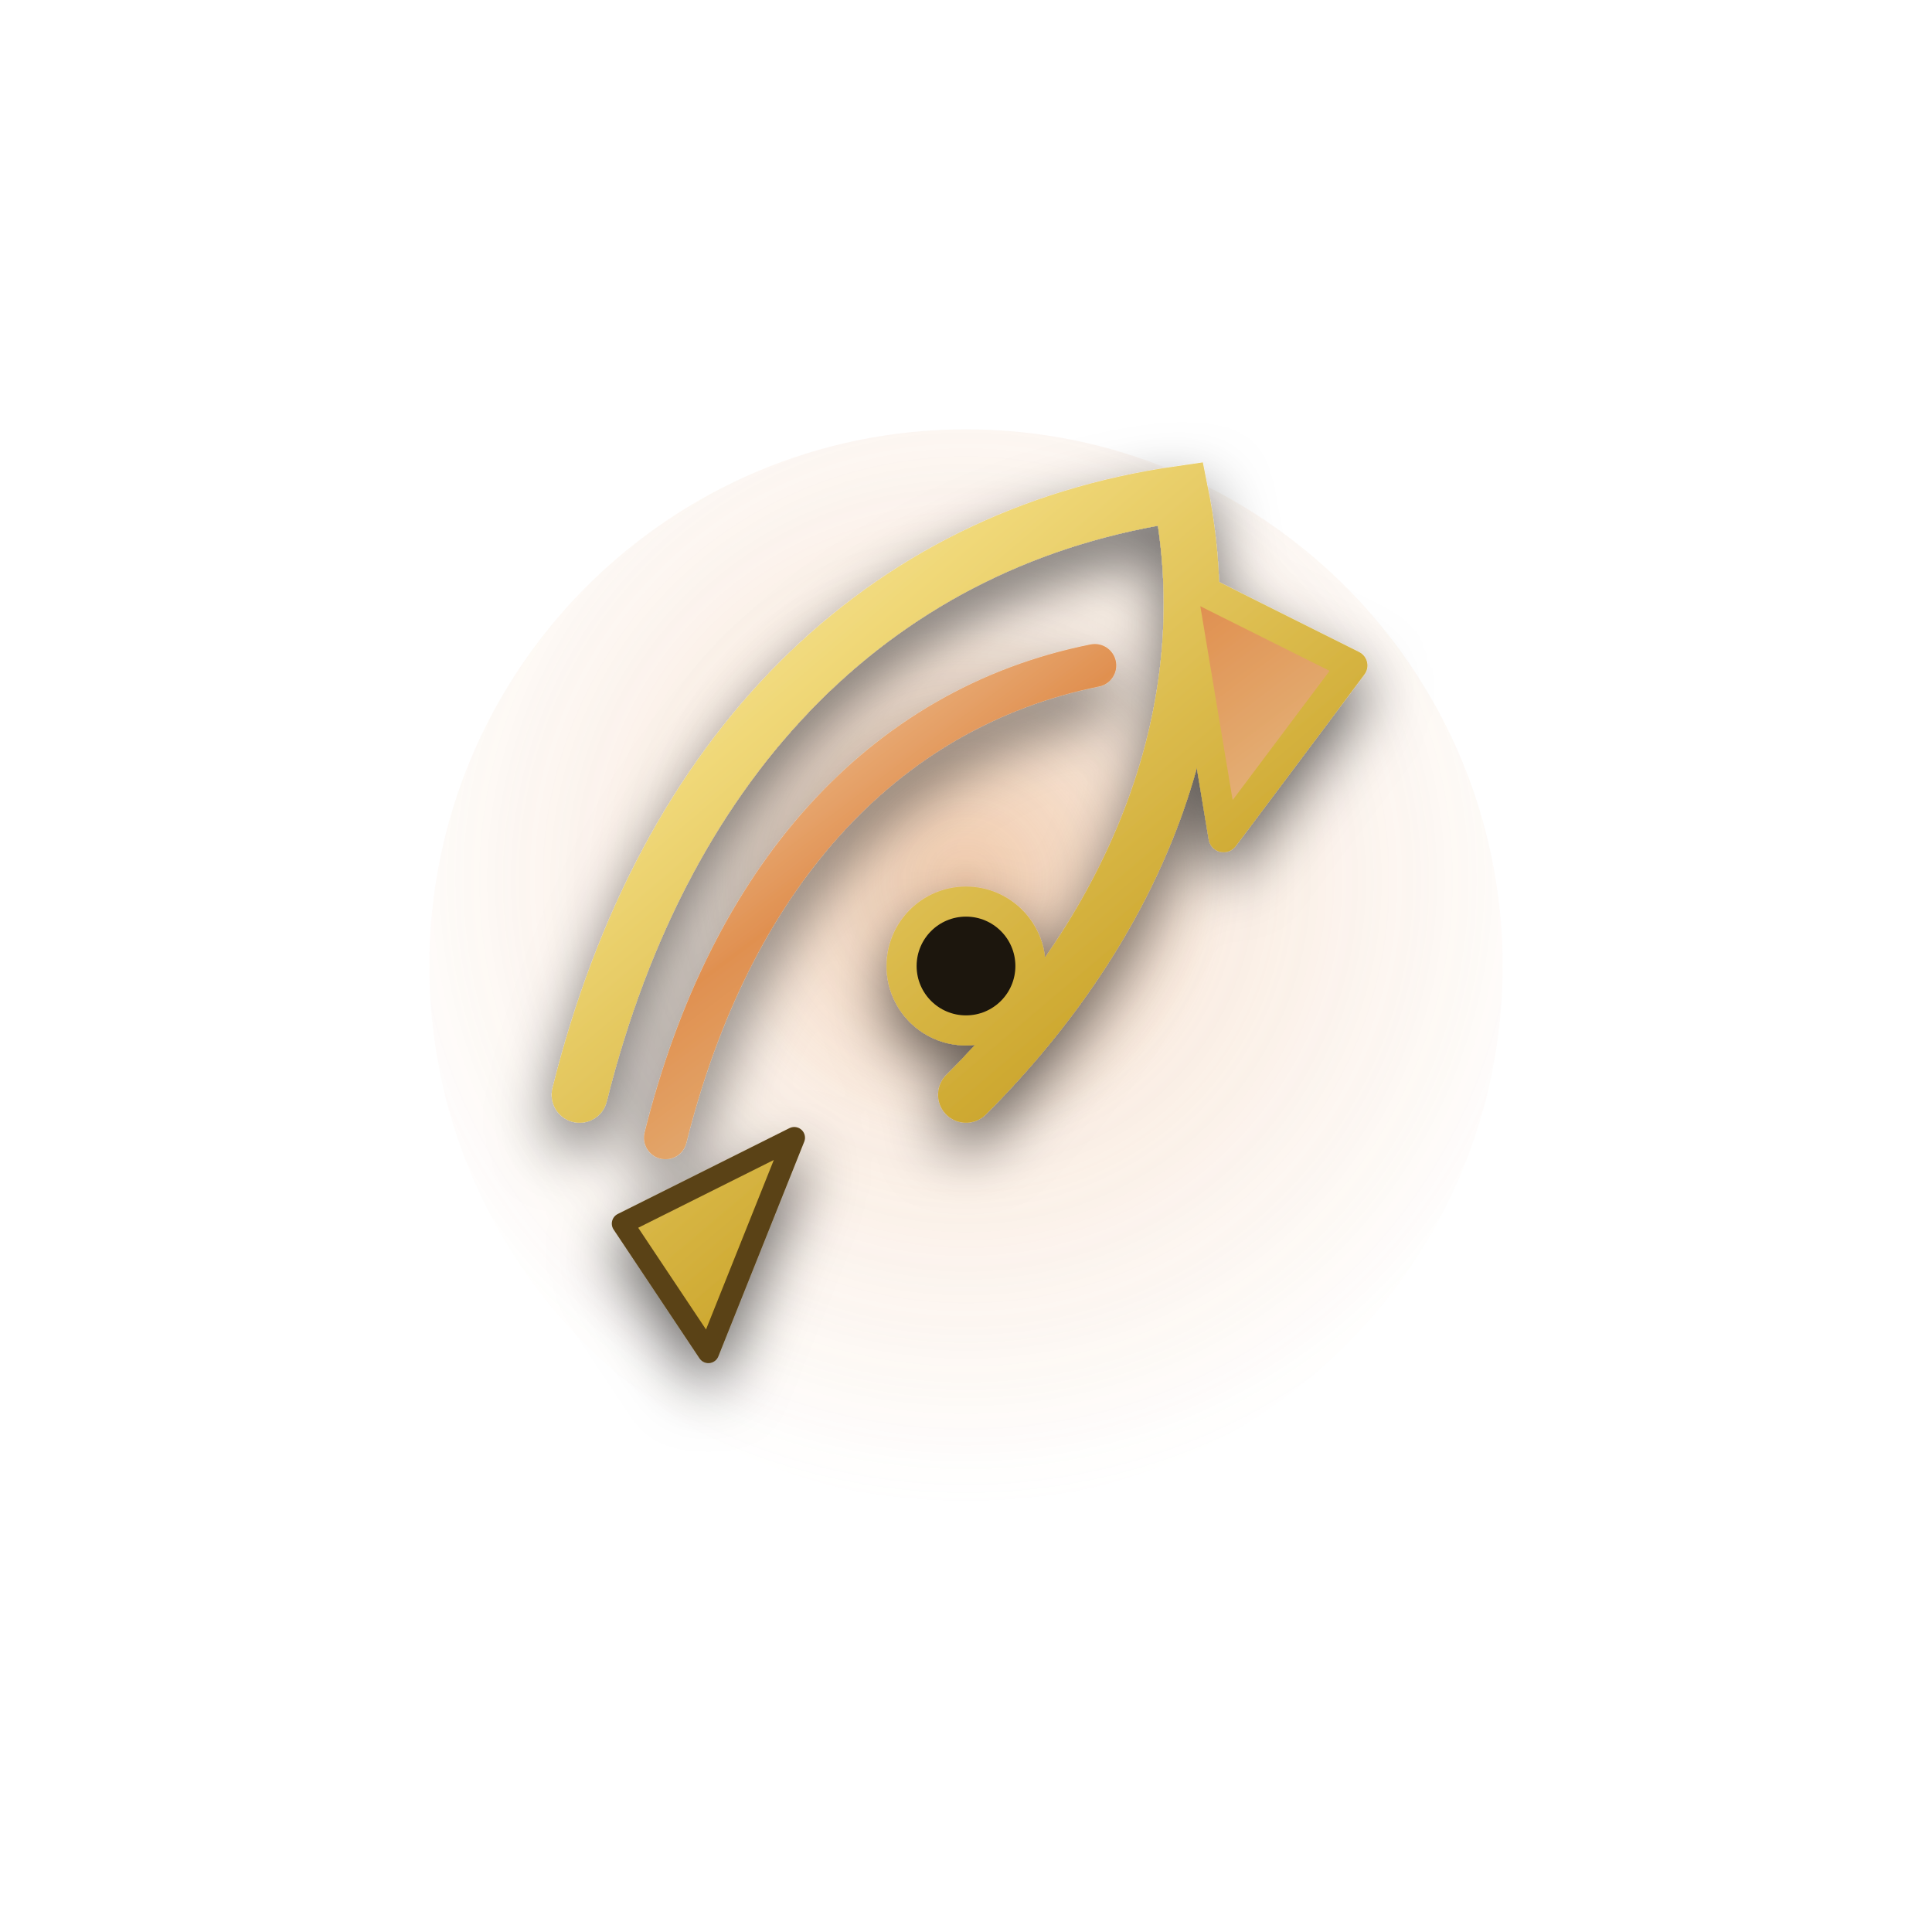
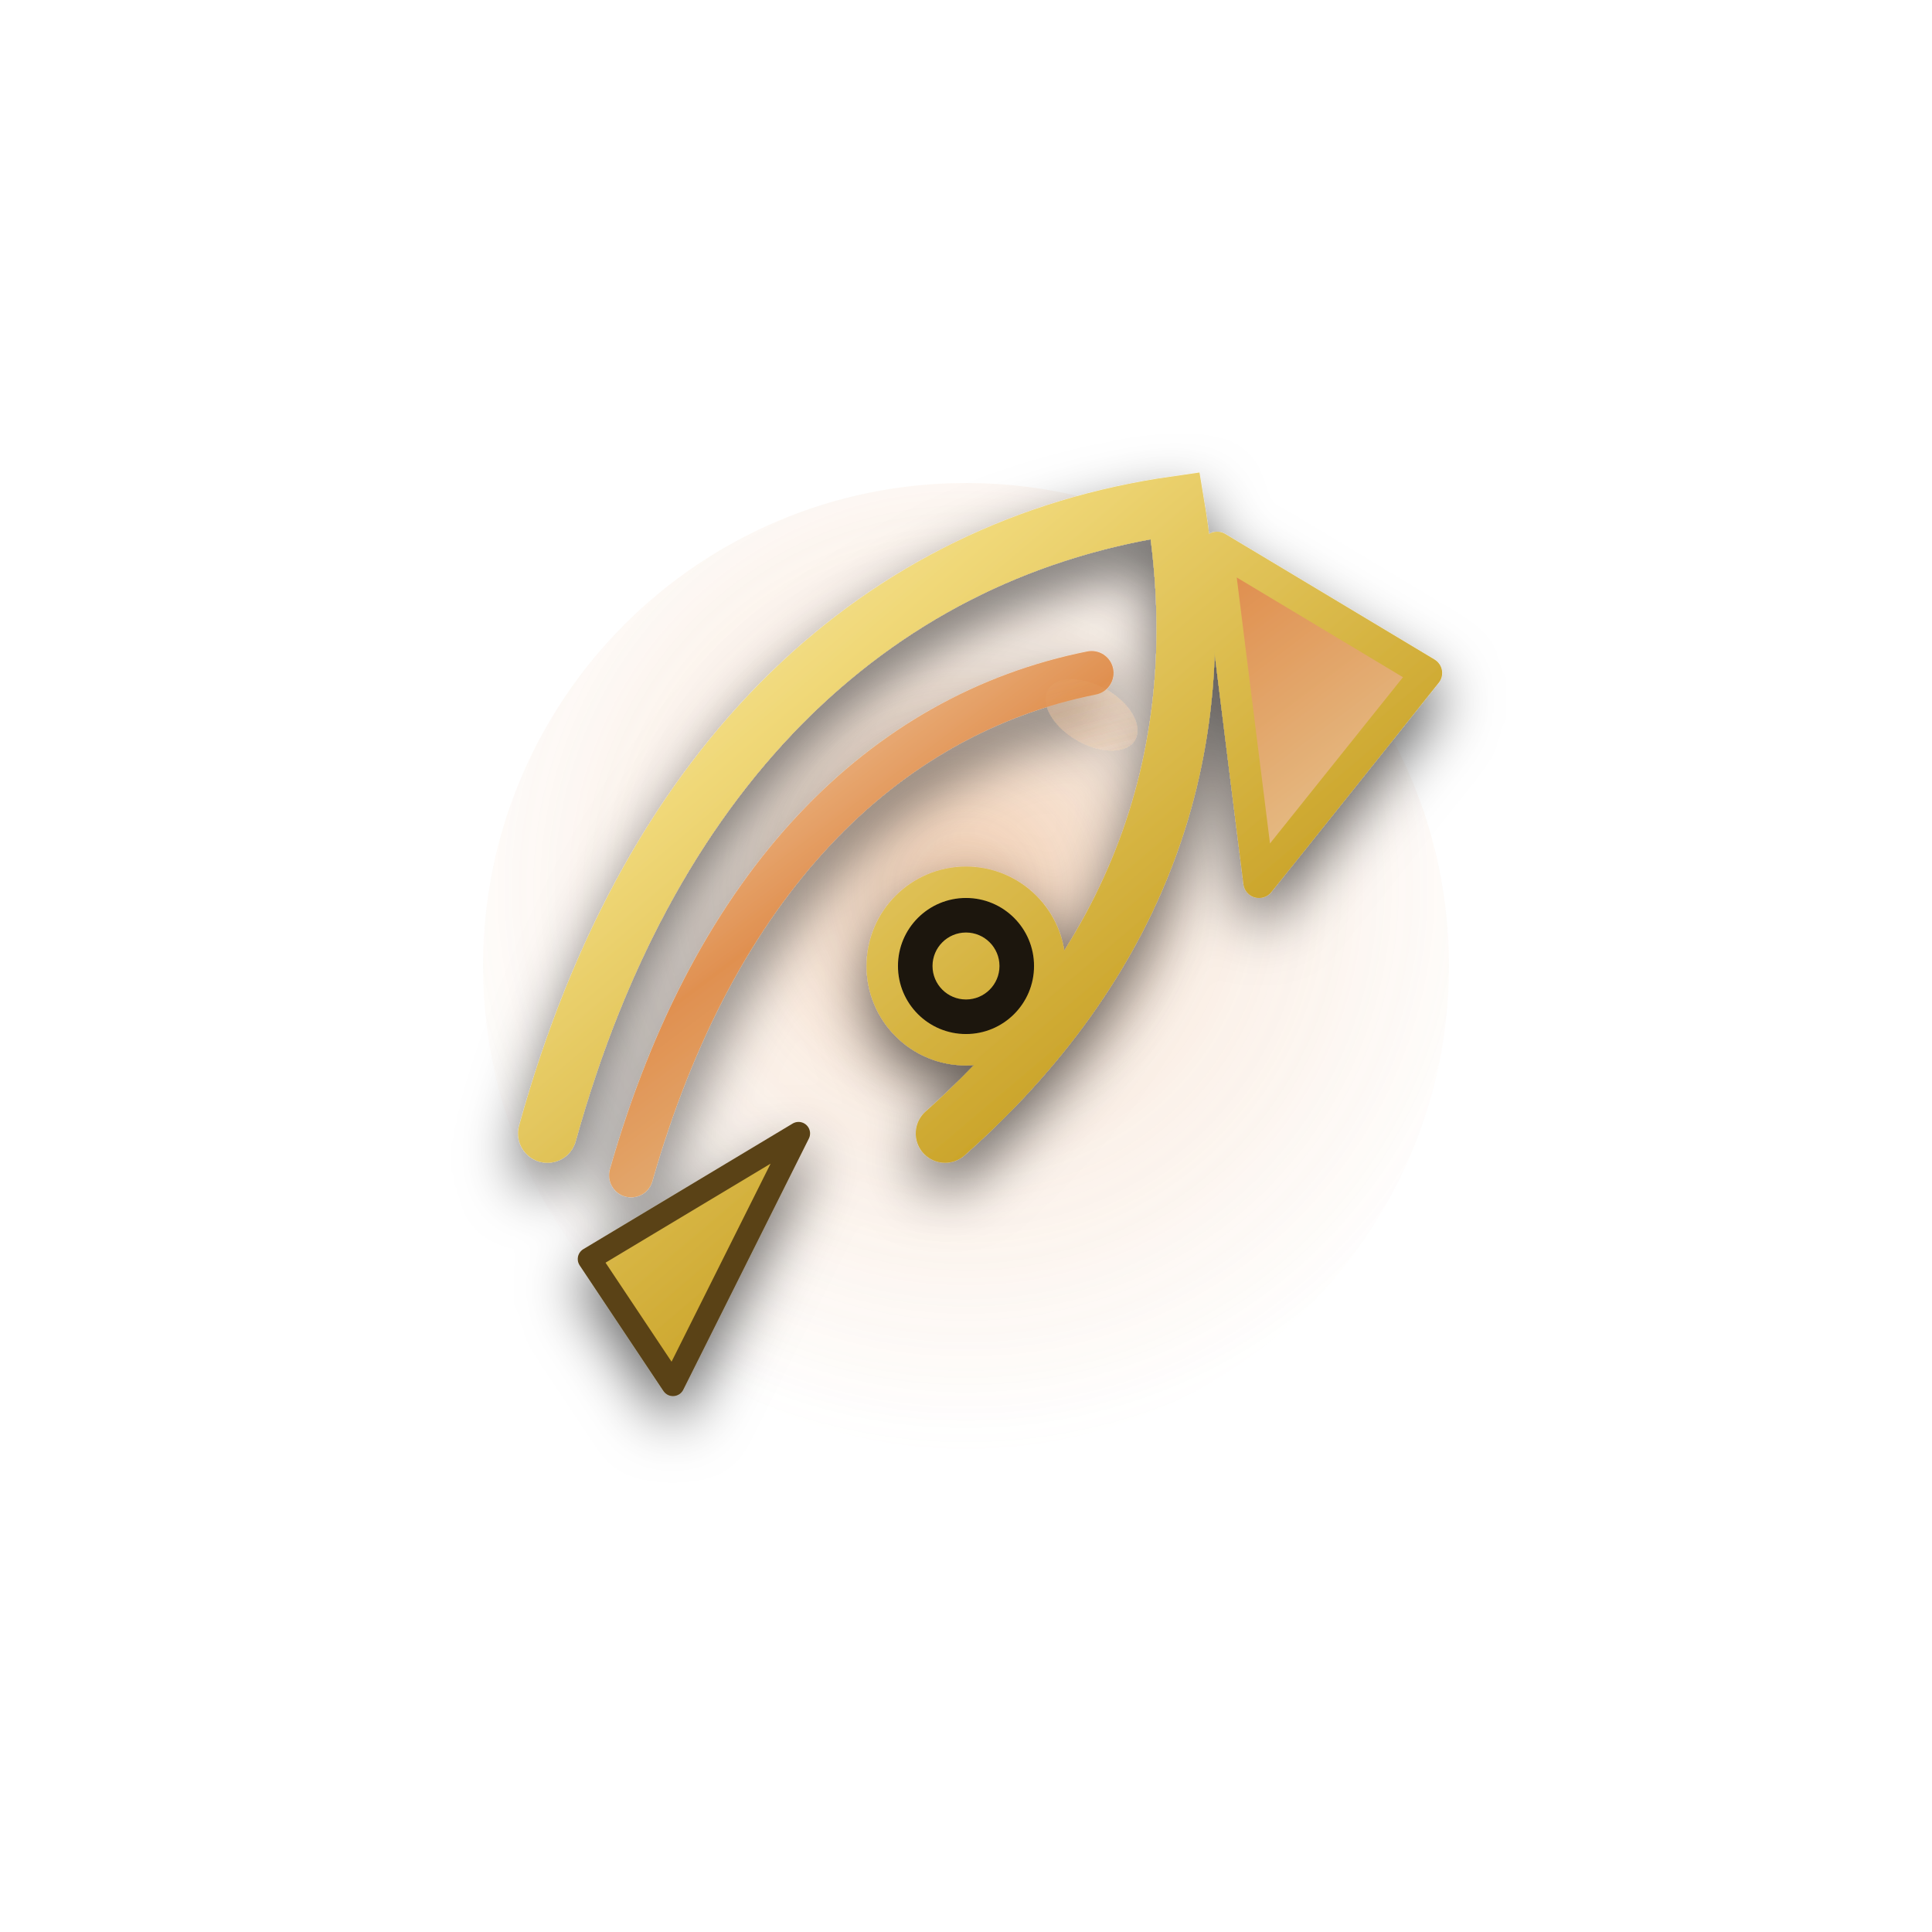
<svg xmlns="http://www.w3.org/2000/svg" viewBox="0 0 72 72" fill="none" aria-hidden="true">
  <defs>
    <radialGradient id="hwangyeoks5-aura" cx="50%" cy="42%" r="58%">
      <stop stop-color="#e09050" stop-opacity=".55" />
      <stop offset=".42" stop-color="#e09050" stop-opacity=".18" />
      <stop offset="1" stop-color="#e09050" stop-opacity="0" />
    </radialGradient>
    <linearGradient id="hwangyeoks5-gold" x1="14" y1="10" x2="58" y2="62" gradientUnits="userSpaceOnUse">
      <stop stop-color="#FFF8D6" />
      <stop offset=".28" stop-color="#F0D878" />
      <stop offset=".62" stop-color="#C9A227" />
      <stop offset="1" stop-color="#7A5A18" />
    </linearGradient>
    <linearGradient id="hwangyeoks5-disc" x1="18" y1="14" x2="54" y2="58" gradientUnits="userSpaceOnUse">
      <stop stop-color="#3A2E1A" />
      <stop offset="1" stop-color="#14100A" />
    </linearGradient>
    <linearGradient id="hwangyeoks5-ink" x1="22" y1="16" x2="52" y2="56" gradientUnits="userSpaceOnUse">
      <stop stop-color="#FFF6E0" />
      <stop offset=".35" stop-color="#e09050" />
      <stop offset=".75" stop-color="#E8D9A8" />
      <stop offset="1" stop-color="#8A7038" />
    </linearGradient>
    <linearGradient id="hwangyeoks5-shine" x1="20" y1="14" x2="40" y2="34" gradientUnits="userSpaceOnUse">
-       <stop stop-color="#FFF6D0" stop-opacity=".9" />
+       <stop stop-color="#FFF6D0" stop-opacity=".95" />
      <stop offset="1" stop-color="#e09050" stop-opacity="0" />
    </linearGradient>
    <filter id="hwangyeoks5-depth" x="-30%" y="-30%" width="160%" height="160%">
      <feDropShadow dx="0" dy="1.2" stdDeviation="1.4" flood-color="#000" flood-opacity=".6" />
    </filter>
  </defs>
-   <circle cx="36" cy="36" r="20" fill="url(#hwangyeoks5-aura)" opacity=".85" />
-   <g filter="url(#hwangyeoks5-depth)" transform="translate(36 36) scale(0.8) translate(-36 -36)">
-     <path d="M18 42c4-16 14-26 28-28 2 10-2 20-10 28" fill="none" stroke="url(#hwangyeoks5-gold)" stroke-width="2.6" stroke-linecap="round" />
-     <path d="M22 44c3-12 10-20 20-22" fill="none" stroke="url(#hwangyeoks5-ink)" stroke-width="2" stroke-linecap="round" />
-     <path d="M46 18 54 22 48 30z" fill="url(#hwangyeoks5-ink)" stroke="url(#hwangyeoks5-gold)" stroke-width="1.4" stroke-linejoin="round" />
-     <path d="M20 48 28 44 24 54z" fill="url(#hwangyeoks5-gold)" stroke="#5A4214" stroke-width="1" stroke-linejoin="round" />
-     <circle cx="36" cy="36" r="3" fill="#1A140C" stroke="url(#hwangyeoks5-gold)" stroke-width="1.4" />
+   <circle cx="36" cy="36" r="18" fill="url(#hwangyeoks5-aura)" opacity=".8" />
+   <g filter="url(#hwangyeoks5-depth)" transform="translate(36 36) scale(0.78) translate(-36 -36)">
+     <path d="M16 44c5-18 16-28 30-30 2 12-2 22-11 30" fill="none" stroke="url(#hwangyeoks5-gold)" stroke-width="2.8" stroke-linecap="round" />
+     <path d="M20 46c4-14 12-22 22-24" fill="none" stroke="url(#hwangyeoks5-ink)" stroke-width="2.1" stroke-linecap="round" />
+     <path d="M48 16 58 22 50 32z" fill="url(#hwangyeoks5-ink)" stroke="url(#hwangyeoks5-gold)" stroke-width="1.5" stroke-linejoin="round" />
+     <path d="M18 50 28 44 22 56z" fill="url(#hwangyeoks5-gold)" stroke="#5A4214" stroke-width="1.1" stroke-linejoin="round" />
+     <circle cx="36" cy="36" r="4" fill="#1A140C" stroke="url(#hwangyeoks5-gold)" stroke-width="1.5" />
+     <circle cx="36" cy="36" r="1.6" fill="url(#hwangyeoks5-gold)" />
+     <ellipse cx="42" cy="24" rx="2.4" ry="1.4" fill="url(#hwangyeoks5-shine)" opacity=".6" transform="rotate(30 42 24)" />
  </g>
</svg>
